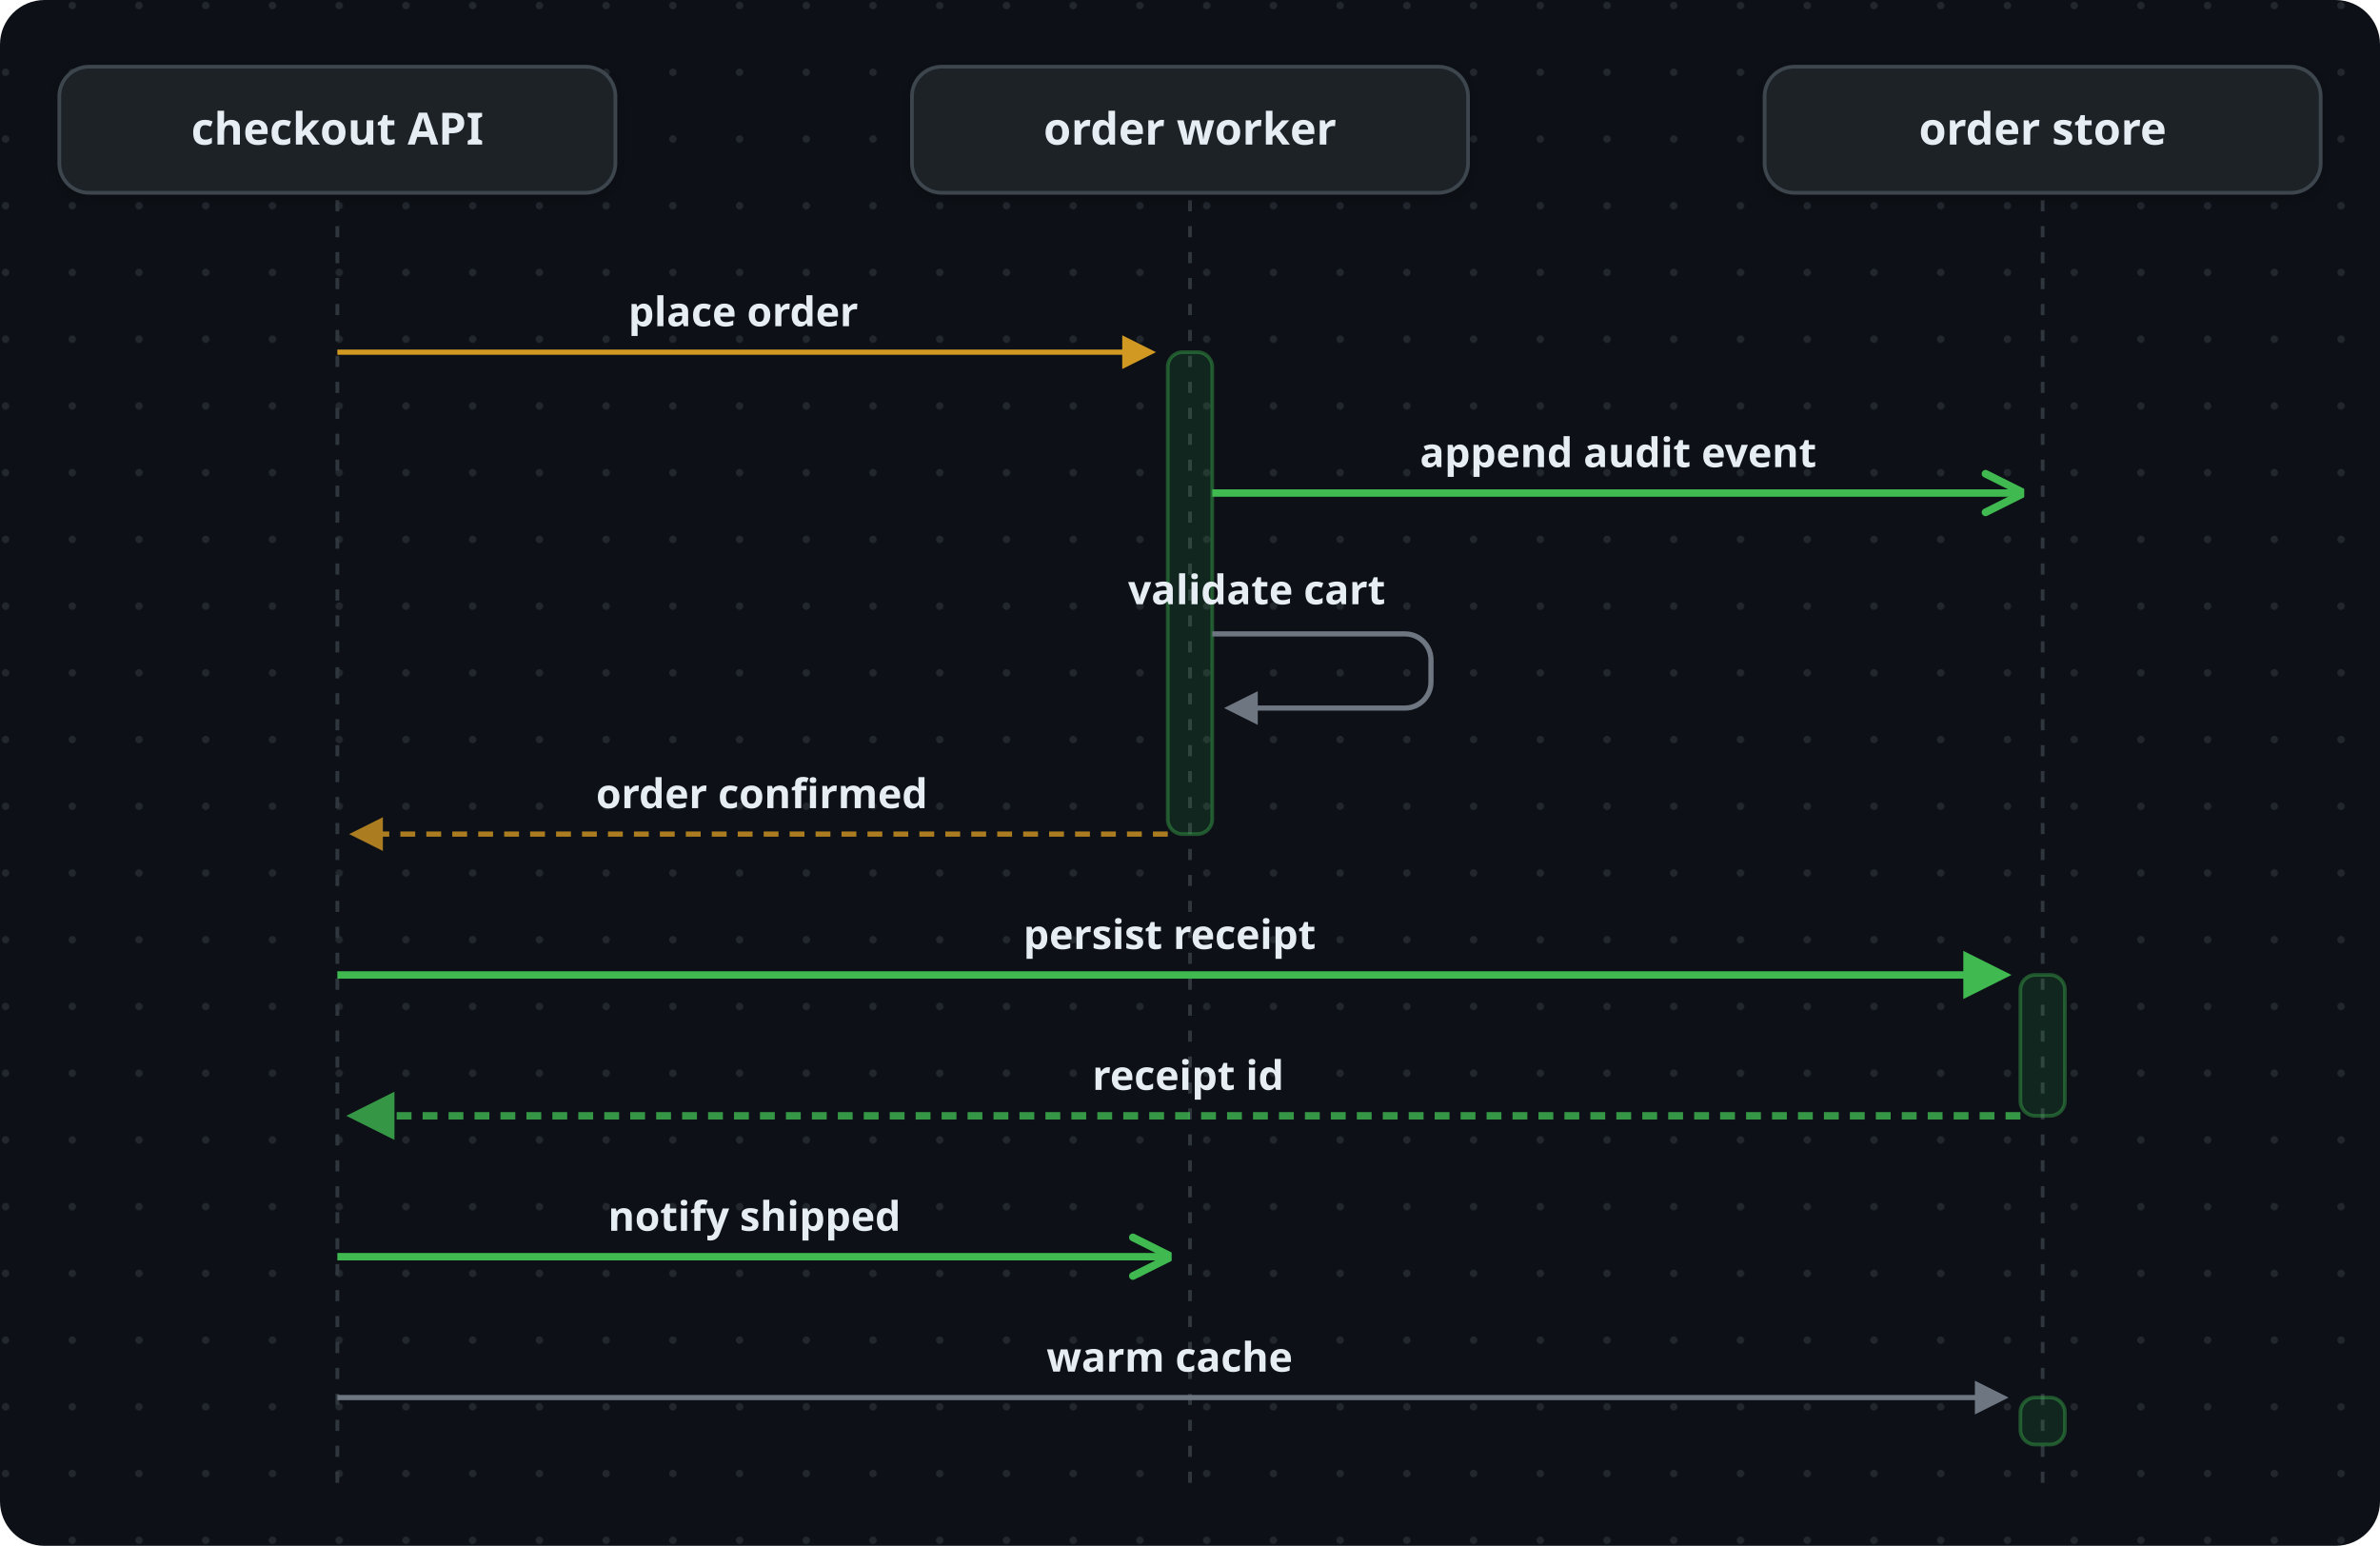
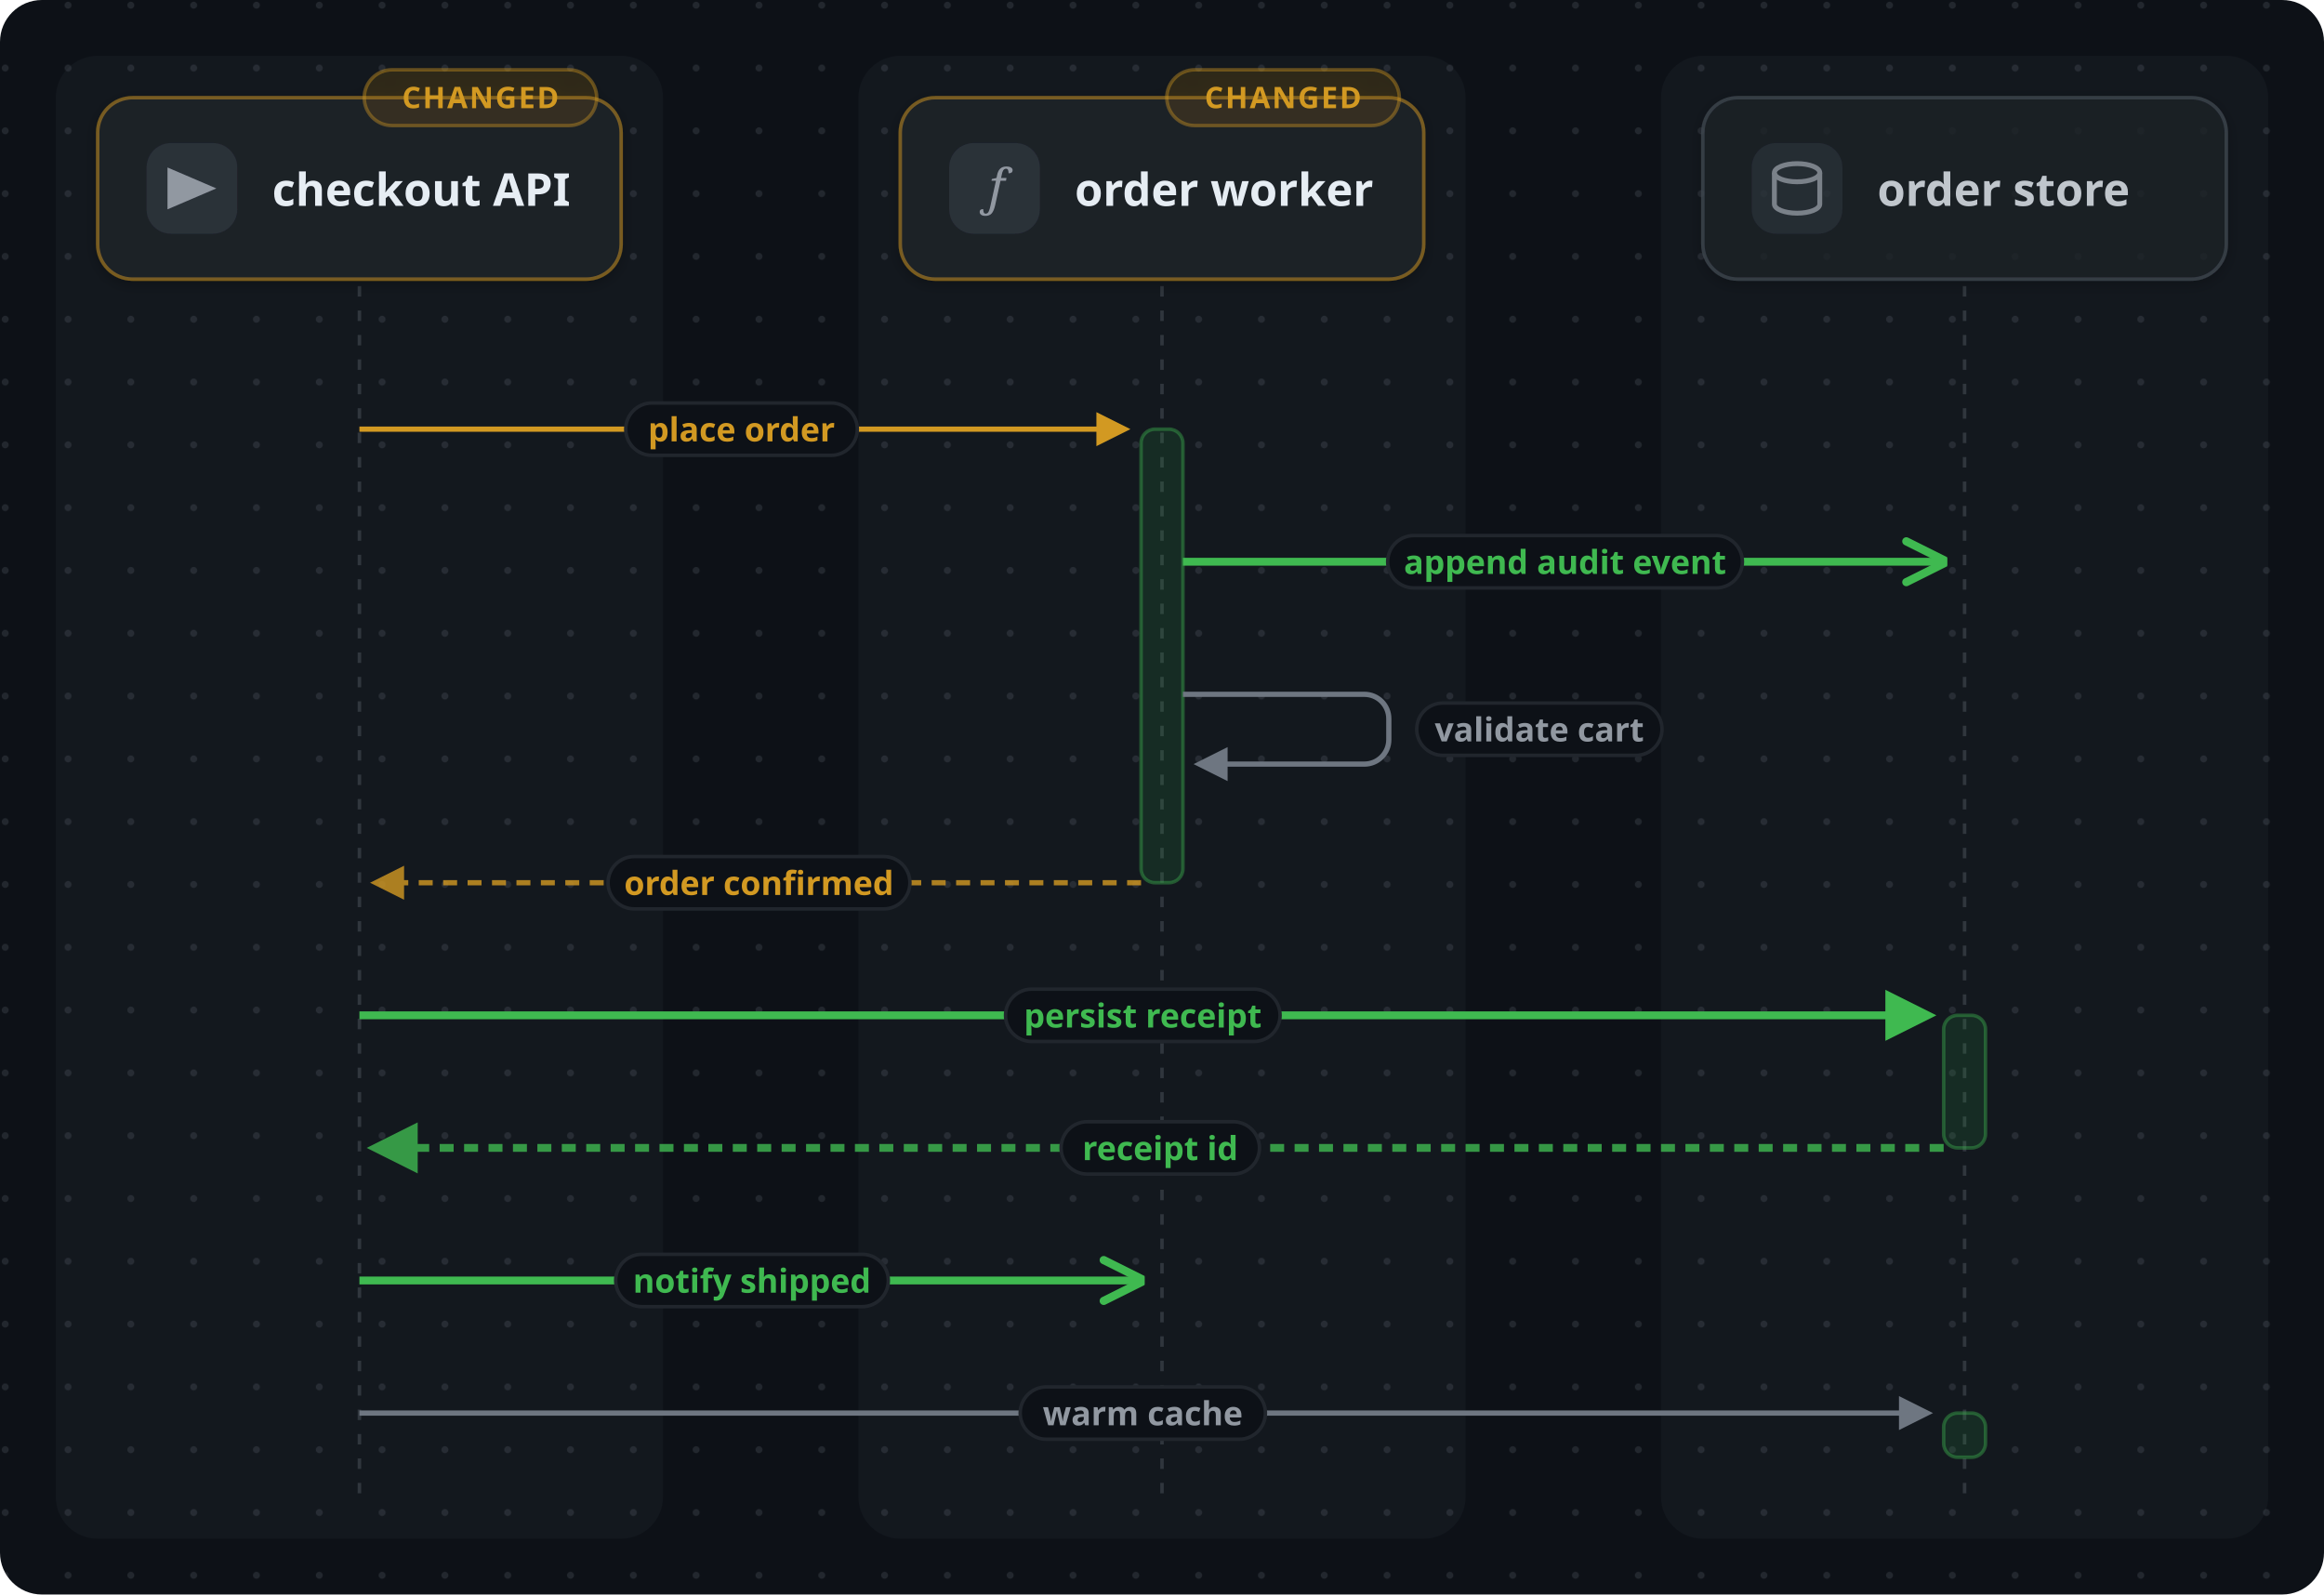
- <svg xmlns="http://www.w3.org/2000/svg" viewBox="0 0 642 417" width="642" height="417" role="img" aria-label="Placing an order">
-   <style>text{font-family:-apple-system, BlinkMacSystemFont, "Segoe UI", "Noto Sans", Helvetica, Arial, sans-serif}.lanebox{fill:rgba(110,118,129,.07)}.lanelabel{font-size:10px;font-weight:700;letter-spacing:.12em;fill:#9198a1}.card{fill:#1c2128;stroke:#3d444d;stroke-width:1}.card-added{stroke:#3fb950;stroke-opacity:.55}.card-modified{stroke:#d29922;stroke-opacity:.5}.ghost{opacity:.55}.ghost .card{stroke:#f85149;stroke-dasharray:4 3;stroke-opacity:.6}.context{opacity:.82}.ntitle{font-weight:600;fill:#e6edf3}.strike{text-decoration:line-through}.nsub{font-size:9.5px;fill:#9198a1;font-family:ui-monospace, SFMono-Regular, "SF Mono", Menlo, Consolas, monospace}.chip{fill:rgba(110,118,129,.18)}.glyph{fill:#9198a1}.glyph-stroke{stroke:#9198a1;stroke-width:1.4;fill:none}.bdg text{font-size:8.5px;font-weight:700;letter-spacing:.06em}.bdg rect{stroke-width:1}.bdg-added rect{fill:rgba(46,160,67,.15);stroke:rgba(63,185,80,.4)}.bdg-added text{fill:#3fb950}.bdg-modified rect{fill:rgba(187,128,9,.15);stroke:rgba(210,153,34,.4)}.bdg-modified text{fill:#d29922}.bdg-removed rect{fill:rgba(248,81,73,.12);stroke:rgba(248,81,73,.4)}.bdg-removed text{fill:#f85149}.bdg-neutral rect{fill:rgba(110,118,129,.18);stroke:#3d444d}.bdg-neutral text{fill:#9198a1}.edge{fill:none;stroke-width:1.5}.edge-added{stroke:#3fb950}.edge-modified{stroke:#d29922}.edge-removed{stroke:#f85149;stroke-dasharray:5 4;opacity:.7}.edge-neutral{stroke:#6e7681}.hero{stroke-width:2.25}.faded{opacity:.45}.glow{fill:none;stroke-width:7;opacity:.14}.msg-self{font-size:11px;fill:#e6edf3}.lpill{fill:#0d1117;stroke:#21262d;stroke-width:1}.ltext{font-size:9.5px;font-weight:600;fill:#9198a1}.ltext-added{fill:#3fb950}.ltext-modified{fill:#d29922}.ltext-removed{fill:#f85149}.cardsh{filter:drop-shadow(0 1px 2px rgba(0,0,0,.28))}.pcard{fill:#1c2128;stroke:#3d444d;stroke-width:1}.ptitle{font-size:12px;font-weight:600;fill:#e6edf3;text-anchor:middle}.lifeline{stroke:#30363d;stroke-width:1;stroke-dasharray:3 4}.actbar{fill:rgba(46,160,67,.15);stroke:rgba(63,185,80,.4)}.msg{fill:none;stroke-width:1.4}.msg-return{stroke-dasharray:4 3;opacity:.8}.msg-label{font-size:11px;font-weight:600;fill:#e6edf3;text-anchor:middle}.msg-strong{stroke-width:2}</style>
+ <svg xmlns="http://www.w3.org/2000/svg" viewBox="0 0 666 457" width="666" height="457" role="img" aria-label="Placing an order">
+   <style>text{font-family:-apple-system, BlinkMacSystemFont, "Segoe UI", "Noto Sans", Helvetica, Arial, sans-serif}.lanebox{fill:rgba(110,118,129,.07)}.lanelabel{font-size:10px;font-weight:700;letter-spacing:.12em;fill:#9198a1}.card{fill:#1c2128;stroke:#3d444d;stroke-width:1}.card-added{stroke:#3fb950;stroke-opacity:.55}.card-modified{stroke:#d29922;stroke-opacity:.5}.ghost{opacity:.55}.ghost .card{stroke:#f85149;stroke-dasharray:4 3;stroke-opacity:.6}.context{opacity:.82}.ntitle{font-weight:600;fill:#e6edf3}.strike{text-decoration:line-through}.nsub{font-size:9.5px;fill:#9198a1;font-family:ui-monospace, SFMono-Regular, "SF Mono", Menlo, Consolas, monospace}.chip{fill:rgba(110,118,129,.18)}.glyph{fill:#9198a1}.glyph-stroke{stroke:#9198a1;stroke-width:1.4;fill:none}.bdg text{font-size:8.5px;font-weight:700;letter-spacing:.06em}.bdg rect{stroke-width:1}.bdg-added rect{fill:rgba(46,160,67,.15);stroke:rgba(63,185,80,.4)}.bdg-added text{fill:#3fb950}.bdg-modified rect{fill:rgba(187,128,9,.15);stroke:rgba(210,153,34,.4)}.bdg-modified text{fill:#d29922}.bdg-removed rect{fill:rgba(248,81,73,.12);stroke:rgba(248,81,73,.4)}.bdg-removed text{fill:#f85149}.bdg-neutral rect{fill:rgba(110,118,129,.18);stroke:#3d444d}.bdg-neutral text{fill:#9198a1}.edge{fill:none;stroke-width:1.5}.edge-added{stroke:#3fb950}.edge-modified{stroke:#d29922}.edge-removed{stroke:#f85149;stroke-dasharray:5 4;opacity:.7}.edge-neutral{stroke:#6e7681}.hero{stroke-width:2.25}.faded{opacity:.45}.glow{fill:none;stroke-width:7;opacity:.14}.msg-self{font-size:11px;fill:#e6edf3}.lpill{fill:#0d1117;stroke:#21262d;stroke-width:1}.ltext{font-size:9.5px;font-weight:600;fill:#9198a1}.ltext-added{fill:#3fb950}.ltext-modified{fill:#d29922}.ltext-removed{fill:#f85149}.cardsh{filter:drop-shadow(0 1px 2px rgba(0,0,0,.28))}.lifeline{stroke:#30363d;stroke-width:1;stroke-dasharray:3 4}.actbar{fill:rgba(46,160,67,.15);stroke:rgba(63,185,80,.4)}.msg{fill:none;stroke-width:1.5}.msg-return{stroke-dasharray:4 3;opacity:.8}.msg-strong{stroke-width:2.25}</style>
  <defs>
    <pattern id="dots" width="18" height="18" patternUnits="userSpaceOnUse">
      <circle cx="1.5" cy="1.5" r="1" fill="rgba(110,118,129,.22)" />
    </pattern>
    <marker id="mk-added" viewBox="0 0 10 10" refX="8" refY="5" markerWidth="6.5" markerHeight="6.5" orient="auto-start-reverse">
      <path d="M0,0 L10,5 L0,10 z" fill="#3fb950" />
    </marker>
    <marker id="mko-added" viewBox="0 0 10 10" refX="10" refY="5" markerWidth="6.5" markerHeight="6.5" orient="auto-start-reverse">
      <path d="M2,1 L10,5 L2,9" fill="none" stroke="#3fb950" stroke-width="1.6" stroke-linecap="round" stroke-linejoin="round" />
    </marker>
    <marker id="mk-modified" viewBox="0 0 10 10" refX="8" refY="5" markerWidth="6.5" markerHeight="6.5" orient="auto-start-reverse">
      <path d="M0,0 L10,5 L0,10 z" fill="#d29922" />
    </marker>
    <marker id="mko-modified" viewBox="0 0 10 10" refX="10" refY="5" markerWidth="6.5" markerHeight="6.5" orient="auto-start-reverse">
      <path d="M2,1 L10,5 L2,9" fill="none" stroke="#d29922" stroke-width="1.6" stroke-linecap="round" stroke-linejoin="round" />
    </marker>
    <marker id="mk-removed" viewBox="0 0 10 10" refX="8" refY="5" markerWidth="6.5" markerHeight="6.5" orient="auto-start-reverse">
      <path d="M0,0 L10,5 L0,10 z" fill="#f85149" />
    </marker>
    <marker id="mko-removed" viewBox="0 0 10 10" refX="10" refY="5" markerWidth="6.5" markerHeight="6.5" orient="auto-start-reverse">
      <path d="M2,1 L10,5 L2,9" fill="none" stroke="#f85149" stroke-width="1.6" stroke-linecap="round" stroke-linejoin="round" />
    </marker>
    <marker id="mk-neutral" viewBox="0 0 10 10" refX="8" refY="5" markerWidth="6.5" markerHeight="6.5" orient="auto-start-reverse">
      <path d="M0,0 L10,5 L0,10 z" fill="#6e7681" />
    </marker>
    <marker id="mko-neutral" viewBox="0 0 10 10" refX="10" refY="5" markerWidth="6.5" markerHeight="6.5" orient="auto-start-reverse">
      <path d="M2,1 L10,5 L2,9" fill="none" stroke="#6e7681" stroke-width="1.6" stroke-linecap="round" stroke-linejoin="round" />
    </marker>
  </defs>
-   <rect x="0" y="0" width="642" height="417" rx="12" fill="#0d1117" />
-   <rect x="0" y="0" width="642" height="417" rx="12" fill="url(#dots)" />
-   <g>
-     <line class="lifeline" x1="91" y1="54" x2="91" y2="401" />
-     <line class="lifeline" x1="321" y1="54" x2="321" y2="401" />
-     <rect class="actbar" x="315" y="95" width="12" height="130" rx="4" />
-     <line class="lifeline" x1="551" y1="54" x2="551" y2="401" />
-     <rect class="actbar" x="545" y="263" width="12" height="38" rx="4" />
-     <rect class="actbar" x="545" y="377" width="12" height="12.67" rx="4" />
-   </g>
-   <g class="cardsh">
-     <rect class="pcard" x="16" y="18" width="150" height="34" rx="8" />
-     <text class="ptitle" x="91" y="39">checkout API</text>
-     <rect class="pcard" x="246" y="18" width="150" height="34" rx="8" />
-     <text class="ptitle" x="321" y="39">order worker</text>
-     <rect class="pcard" x="476" y="18" width="150" height="34" rx="8" />
-     <text class="ptitle" x="551" y="39">order store</text>
-   </g>
-   <g>
+   <rect x="0" y="0" width="666" height="457" rx="12" fill="#0d1117" />
+   <rect x="0" y="0" width="666" height="457" rx="12" fill="url(#dots)" />
+   <g transform="translate(12,10)">
    <g>
-       <text class="msg-label" x="200.5" y="88">place order</text>
-       <path class="msg edge-modified" d="M91,95 L310,95" marker-end="url(#mk-modified)" />
+       <rect class="lanebox" x="4" y="6" width="174" height="425" rx="12" />
+       <rect class="lanebox" x="234" y="6" width="174" height="425" rx="12" />
+       <rect class="lanebox" x="464" y="6" width="174" height="425" rx="12" />
+     </g>
+     <g>
+       <line class="lifeline" x1="91" y1="72" x2="91" y2="419" />
+       <line class="lifeline" x1="321" y1="72" x2="321" y2="419" />
+       <rect class="actbar" x="315" y="113" width="12" height="130" rx="4" />
+       <line class="lifeline" x1="551" y1="72" x2="551" y2="419" />
+       <rect class="actbar" x="545" y="281" width="12" height="38" rx="4" />
+       <rect class="actbar" x="545" y="395" width="12" height="12.67" rx="4" />
+     </g>
+     <g>
+       <g class="cardsh">
+         <rect class="card card-modified" x="16" y="18" width="150" height="52" rx="10" />
+         <rect class="chip" x="30" y="31" width="26" height="26" rx="7" />
+         <g>
+           <path class="glyph" d="M36,38 L50,44 L36,50 Z" />
+         </g>
+         <text class="ntitle" x="66" y="49" font-size="13">checkout API</text>
+         <g class="bdg bdg-modified">
+           <rect x="92.38" y="10" width="66.62" height="16" rx="8" />
+           <text x="125.69" y="21" text-anchor="middle">CHANGED</text>
+         </g>
+       </g>
+       <g class="cardsh">
+         <rect class="card card-modified" x="246" y="18" width="150" height="52" rx="10" />
+         <rect class="chip" x="260" y="31" width="26" height="26" rx="7" />
+         <g>
+           <text class="glyph" x="273" y="48.5" text-anchor="middle" style="font-size:14px;font-style:italic;font-family:Georgia,serif">ƒ</text>
+         </g>
+         <text class="ntitle" x="296" y="49" font-size="13">order worker</text>
+         <g class="bdg bdg-modified">
+           <rect x="322.38" y="10" width="66.62" height="16" rx="8" />
+           <text x="355.69" y="21" text-anchor="middle">CHANGED</text>
+         </g>
+       </g>
+       <g class="cardsh context">
+         <rect class="card" x="476" y="18" width="150" height="52" rx="10" />
+         <rect class="chip" x="490" y="31" width="26" height="26" rx="7" />
+         <g>
+           <ellipse class="glyph-stroke" cx="503" cy="39.5" rx="6.5" ry="2.6" />
+           <path class="glyph-stroke" d="M496.5,39.5 v9 a6.5,2.6 0 0 0 13 0 v-9" />
+         </g>
+         <text class="ntitle" x="526" y="49" font-size="13">order store</text>
+       </g>
+     </g>
+     <g>
+       <path class="msg edge-modified" d="M91,113 L310,113" marker-end="url(#mk-modified)" />
      <circle r="2.8" fill="#d29922" opacity="0">
-         <animateMotion dur="8s" repeatCount="indefinite" keyPoints="0;0;1;1" keyTimes="0;0.022;0.1;1" calcMode="linear" path="M91,95 L310,95" />
+         <animateMotion dur="8s" repeatCount="indefinite" keyPoints="0;0;1;1" keyTimes="0;0.022;0.1;1" calcMode="linear" path="M91,113 L310,113" />
        <animate attributeName="opacity" dur="8s" repeatCount="indefinite" values="0;0;1;1;0;0" keyTimes="0;0.022;0.03;0.1;0.107;1" />
+       </circle>
+       <path class="msg edge-added msg-strong" d="M327,151 L546,151" marker-end="url(#mko-added)" />
+       <circle r="2.8" fill="#3fb950" opacity="0">
+         <animateMotion dur="8s" repeatCount="indefinite" keyPoints="0;0;1;1" keyTimes="0;0.147;0.225;1" calcMode="linear" path="M327,151 L546,151" />
+         <animate attributeName="opacity" dur="8s" repeatCount="indefinite" values="0;0;1;1;0;0" keyTimes="0;0.147;0.155;0.225;0.233;1" />
+       </circle>
+       <path class="msg edge-neutral" d="M327,189 h52 a7,7 0 0 1 7,7 v6 a7,7 0 0 1 -7,7 h-47" marker-end="url(#mk-neutral)" />
+       <circle r="2.8" fill="#6e7681" opacity="0">
+         <animateMotion dur="8s" repeatCount="indefinite" keyPoints="0;0;1;1" keyTimes="0;0.273;0.35;1" calcMode="linear" path="M327,189 h52 a7,7 0 0 1 7,7 v6 a7,7 0 0 1 -7,7 h-47" />
+         <animate attributeName="opacity" dur="8s" repeatCount="indefinite" values="0;0;1;1;0;0" keyTimes="0;0.273;0.28;0.35;0.357;1" />
+       </circle>
+       <path class="msg edge-modified msg-return" d="M315,243 L96,243" marker-end="url(#mk-modified)" />
+       <circle r="2.8" fill="#d29922" opacity="0">
+         <animateMotion dur="8s" repeatCount="indefinite" keyPoints="0;0;1;1" keyTimes="0;0.398;0.475;1" calcMode="linear" path="M315,243 L96,243" />
+         <animate attributeName="opacity" dur="8s" repeatCount="indefinite" values="0;0;1;1;0;0" keyTimes="0;0.398;0.405;0.475;0.482;1" />
+       </circle>
+       <path class="msg edge-added msg-strong" d="M91,281 L540,281" marker-end="url(#mk-added)" />
+       <circle r="2.8" fill="#3fb950" opacity="0">
+         <animateMotion dur="8s" repeatCount="indefinite" keyPoints="0;0;1;1" keyTimes="0;0.522;0.6;1" calcMode="linear" path="M91,281 L540,281" />
+         <animate attributeName="opacity" dur="8s" repeatCount="indefinite" values="0;0;1;1;0;0" keyTimes="0;0.522;0.53;0.6;0.608;1" />
+       </circle>
+       <path class="msg edge-added msg-return msg-strong" d="M545,319 L96,319" marker-end="url(#mk-added)" />
+       <circle r="2.8" fill="#3fb950" opacity="0">
+         <animateMotion dur="8s" repeatCount="indefinite" keyPoints="0;0;1;1" keyTimes="0;0.647;0.725;1" calcMode="linear" path="M545,319 L96,319" />
+         <animate attributeName="opacity" dur="8s" repeatCount="indefinite" values="0;0;1;1;0;0" keyTimes="0;0.647;0.655;0.725;0.733;1" />
+       </circle>
+       <path class="msg edge-added msg-strong" d="M91,357 L316,357" marker-end="url(#mko-added)" />
+       <circle r="2.8" fill="#3fb950" opacity="0">
+         <animateMotion dur="8s" repeatCount="indefinite" keyPoints="0;0;1;1" keyTimes="0;0.772;0.85;1" calcMode="linear" path="M91,357 L316,357" />
+         <animate attributeName="opacity" dur="8s" repeatCount="indefinite" values="0;0;1;1;0;0" keyTimes="0;0.772;0.78;0.85;0.858;1" />
+       </circle>
+       <path class="msg edge-neutral" d="M91,395 L540,395" marker-end="url(#mk-neutral)" />
+       <circle r="2.8" fill="#6e7681" opacity="0">
+         <animateMotion dur="8s" repeatCount="indefinite" keyPoints="0;0;1;1" keyTimes="0;0.897;0.975;1" calcMode="linear" path="M91,395 L540,395" />
+         <animate attributeName="opacity" dur="8s" repeatCount="indefinite" values="0;0;1;1;0;0" keyTimes="0;0.897;0.905;0.975;0.983;1" />
      </circle>
    </g>
    <g>
-       <text class="msg-label" x="436.5" y="126">append audit event</text>
-       <path class="msg edge-added msg-strong" d="M327,133 L546,133" marker-end="url(#mko-added)" />
-       <circle r="2.8" fill="#3fb950" opacity="0">
-         <animateMotion dur="8s" repeatCount="indefinite" keyPoints="0;0;1;1" keyTimes="0;0.147;0.225;1" calcMode="linear" path="M327,133 L546,133" />
-         <animate attributeName="opacity" dur="8s" repeatCount="indefinite" values="0;0;1;1;0;0" keyTimes="0;0.147;0.155;0.225;0.233;1" />
-       </circle>
-     </g>
-     <g>
-       <text class="msg-label" x="339" y="163" text-anchor="start">validate cart</text>
-       <path class="msg edge-neutral" d="M327,171 h52 a7,7 0 0 1 7,7 v6 a7,7 0 0 1 -7,7 h-47" marker-end="url(#mk-neutral)" />
-       <circle r="2.8" fill="#6e7681" opacity="0">
-         <animateMotion dur="8s" repeatCount="indefinite" keyPoints="0;0;1;1" keyTimes="0;0.273;0.35;1" calcMode="linear" path="M327,171 h52 a7,7 0 0 1 7,7 v6 a7,7 0 0 1 -7,7 h-47" />
-         <animate attributeName="opacity" dur="8s" repeatCount="indefinite" values="0;0;1;1;0;0" keyTimes="0;0.273;0.28;0.35;0.357;1" />
-       </circle>
-     </g>
-     <g>
-       <text class="msg-label" x="205.5" y="218">order confirmed</text>
-       <path class="msg edge-modified msg-return" d="M315,225 L96,225" marker-end="url(#mk-modified)" />
-       <circle r="2.8" fill="#d29922" opacity="0">
-         <animateMotion dur="8s" repeatCount="indefinite" keyPoints="0;0;1;1" keyTimes="0;0.398;0.475;1" calcMode="linear" path="M315,225 L96,225" />
-         <animate attributeName="opacity" dur="8s" repeatCount="indefinite" values="0;0;1;1;0;0" keyTimes="0;0.398;0.405;0.475;0.482;1" />
-       </circle>
-     </g>
-     <g>
-       <text class="msg-label" x="315.5" y="256">persist receipt</text>
-       <path class="msg edge-added msg-strong" d="M91,263 L540,263" marker-end="url(#mk-added)" />
-       <circle r="2.8" fill="#3fb950" opacity="0">
-         <animateMotion dur="8s" repeatCount="indefinite" keyPoints="0;0;1;1" keyTimes="0;0.522;0.6;1" calcMode="linear" path="M91,263 L540,263" />
-         <animate attributeName="opacity" dur="8s" repeatCount="indefinite" values="0;0;1;1;0;0" keyTimes="0;0.522;0.53;0.6;0.608;1" />
-       </circle>
-     </g>
-     <g>
-       <text class="msg-label" x="320.5" y="294">receipt id</text>
-       <path class="msg edge-added msg-return msg-strong" d="M545,301 L96,301" marker-end="url(#mk-added)" />
-       <circle r="2.8" fill="#3fb950" opacity="0">
-         <animateMotion dur="8s" repeatCount="indefinite" keyPoints="0;0;1;1" keyTimes="0;0.647;0.725;1" calcMode="linear" path="M545,301 L96,301" />
-         <animate attributeName="opacity" dur="8s" repeatCount="indefinite" values="0;0;1;1;0;0" keyTimes="0;0.647;0.655;0.725;0.733;1" />
-       </circle>
-     </g>
-     <g>
-       <text class="msg-label" x="203.5" y="332">notify shipped</text>
-       <path class="msg edge-added msg-strong" d="M91,339 L316,339" marker-end="url(#mko-added)" />
-       <circle r="2.8" fill="#3fb950" opacity="0">
-         <animateMotion dur="8s" repeatCount="indefinite" keyPoints="0;0;1;1" keyTimes="0;0.772;0.85;1" calcMode="linear" path="M91,339 L316,339" />
-         <animate attributeName="opacity" dur="8s" repeatCount="indefinite" values="0;0;1;1;0;0" keyTimes="0;0.772;0.78;0.85;0.858;1" />
-       </circle>
-     </g>
-     <g>
-       <text class="msg-label" x="315.5" y="370">warm cache</text>
-       <path class="msg edge-neutral" d="M91,377 L540,377" marker-end="url(#mk-neutral)" />
-       <circle r="2.8" fill="#6e7681" opacity="0">
-         <animateMotion dur="8s" repeatCount="indefinite" keyPoints="0;0;1;1" keyTimes="0;0.897;0.975;1" calcMode="linear" path="M91,377 L540,377" />
-         <animate attributeName="opacity" dur="8s" repeatCount="indefinite" values="0;0;1;1;0;0" keyTimes="0;0.897;0.905;0.975;0.983;1" />
-       </circle>
+       <g>
+         <rect class="lpill" x="167.32" y="105.5" width="66.37" height="15" rx="7.5" />
+         <text class="ltext ltext-modified" x="200.5" y="116.5" text-anchor="middle">place order</text>
+       </g>
+       <g>
+         <rect class="lpill" x="385.67" y="143.5" width="101.66" height="15" rx="7.5" />
+         <text class="ltext ltext-added" x="436.5" y="154.5" text-anchor="middle">append audit event</text>
+       </g>
+       <g>
+         <rect class="lpill" x="394" y="191.5" width="70.29" height="15" rx="7.5" />
+         <text class="ltext" x="429.15" y="202.5" text-anchor="middle">validate cart</text>
+       </g>
+       <g>
+         <rect class="lpill" x="162.25" y="235.5" width="86.51" height="15" rx="7.5" />
+         <text class="ltext ltext-modified" x="205.5" y="246.5" text-anchor="middle">order confirmed</text>
+       </g>
+       <g>
+         <rect class="lpill" x="276.16" y="273.5" width="78.68" height="15" rx="7.5" />
+         <text class="ltext ltext-added" x="315.5" y="284.5" text-anchor="middle">persist receipt</text>
+       </g>
+       <g>
+         <rect class="lpill" x="292.08" y="311.5" width="56.85" height="15" rx="7.5" />
+         <text class="ltext ltext-added" x="320.5" y="322.5" text-anchor="middle">receipt id</text>
+       </g>
+       <g>
+         <rect class="lpill" x="164.44" y="349.5" width="78.13" height="15" rx="7.5" />
+         <text class="ltext ltext-added" x="203.5" y="360.5" text-anchor="middle">notify shipped</text>
+       </g>
+       <g>
+         <rect class="lpill" x="280.36" y="387.5" width="70.28" height="15" rx="7.5" />
+         <text class="ltext" x="315.5" y="398.5" text-anchor="middle">warm cache</text>
+       </g>
    </g>
  </g>
</svg>
